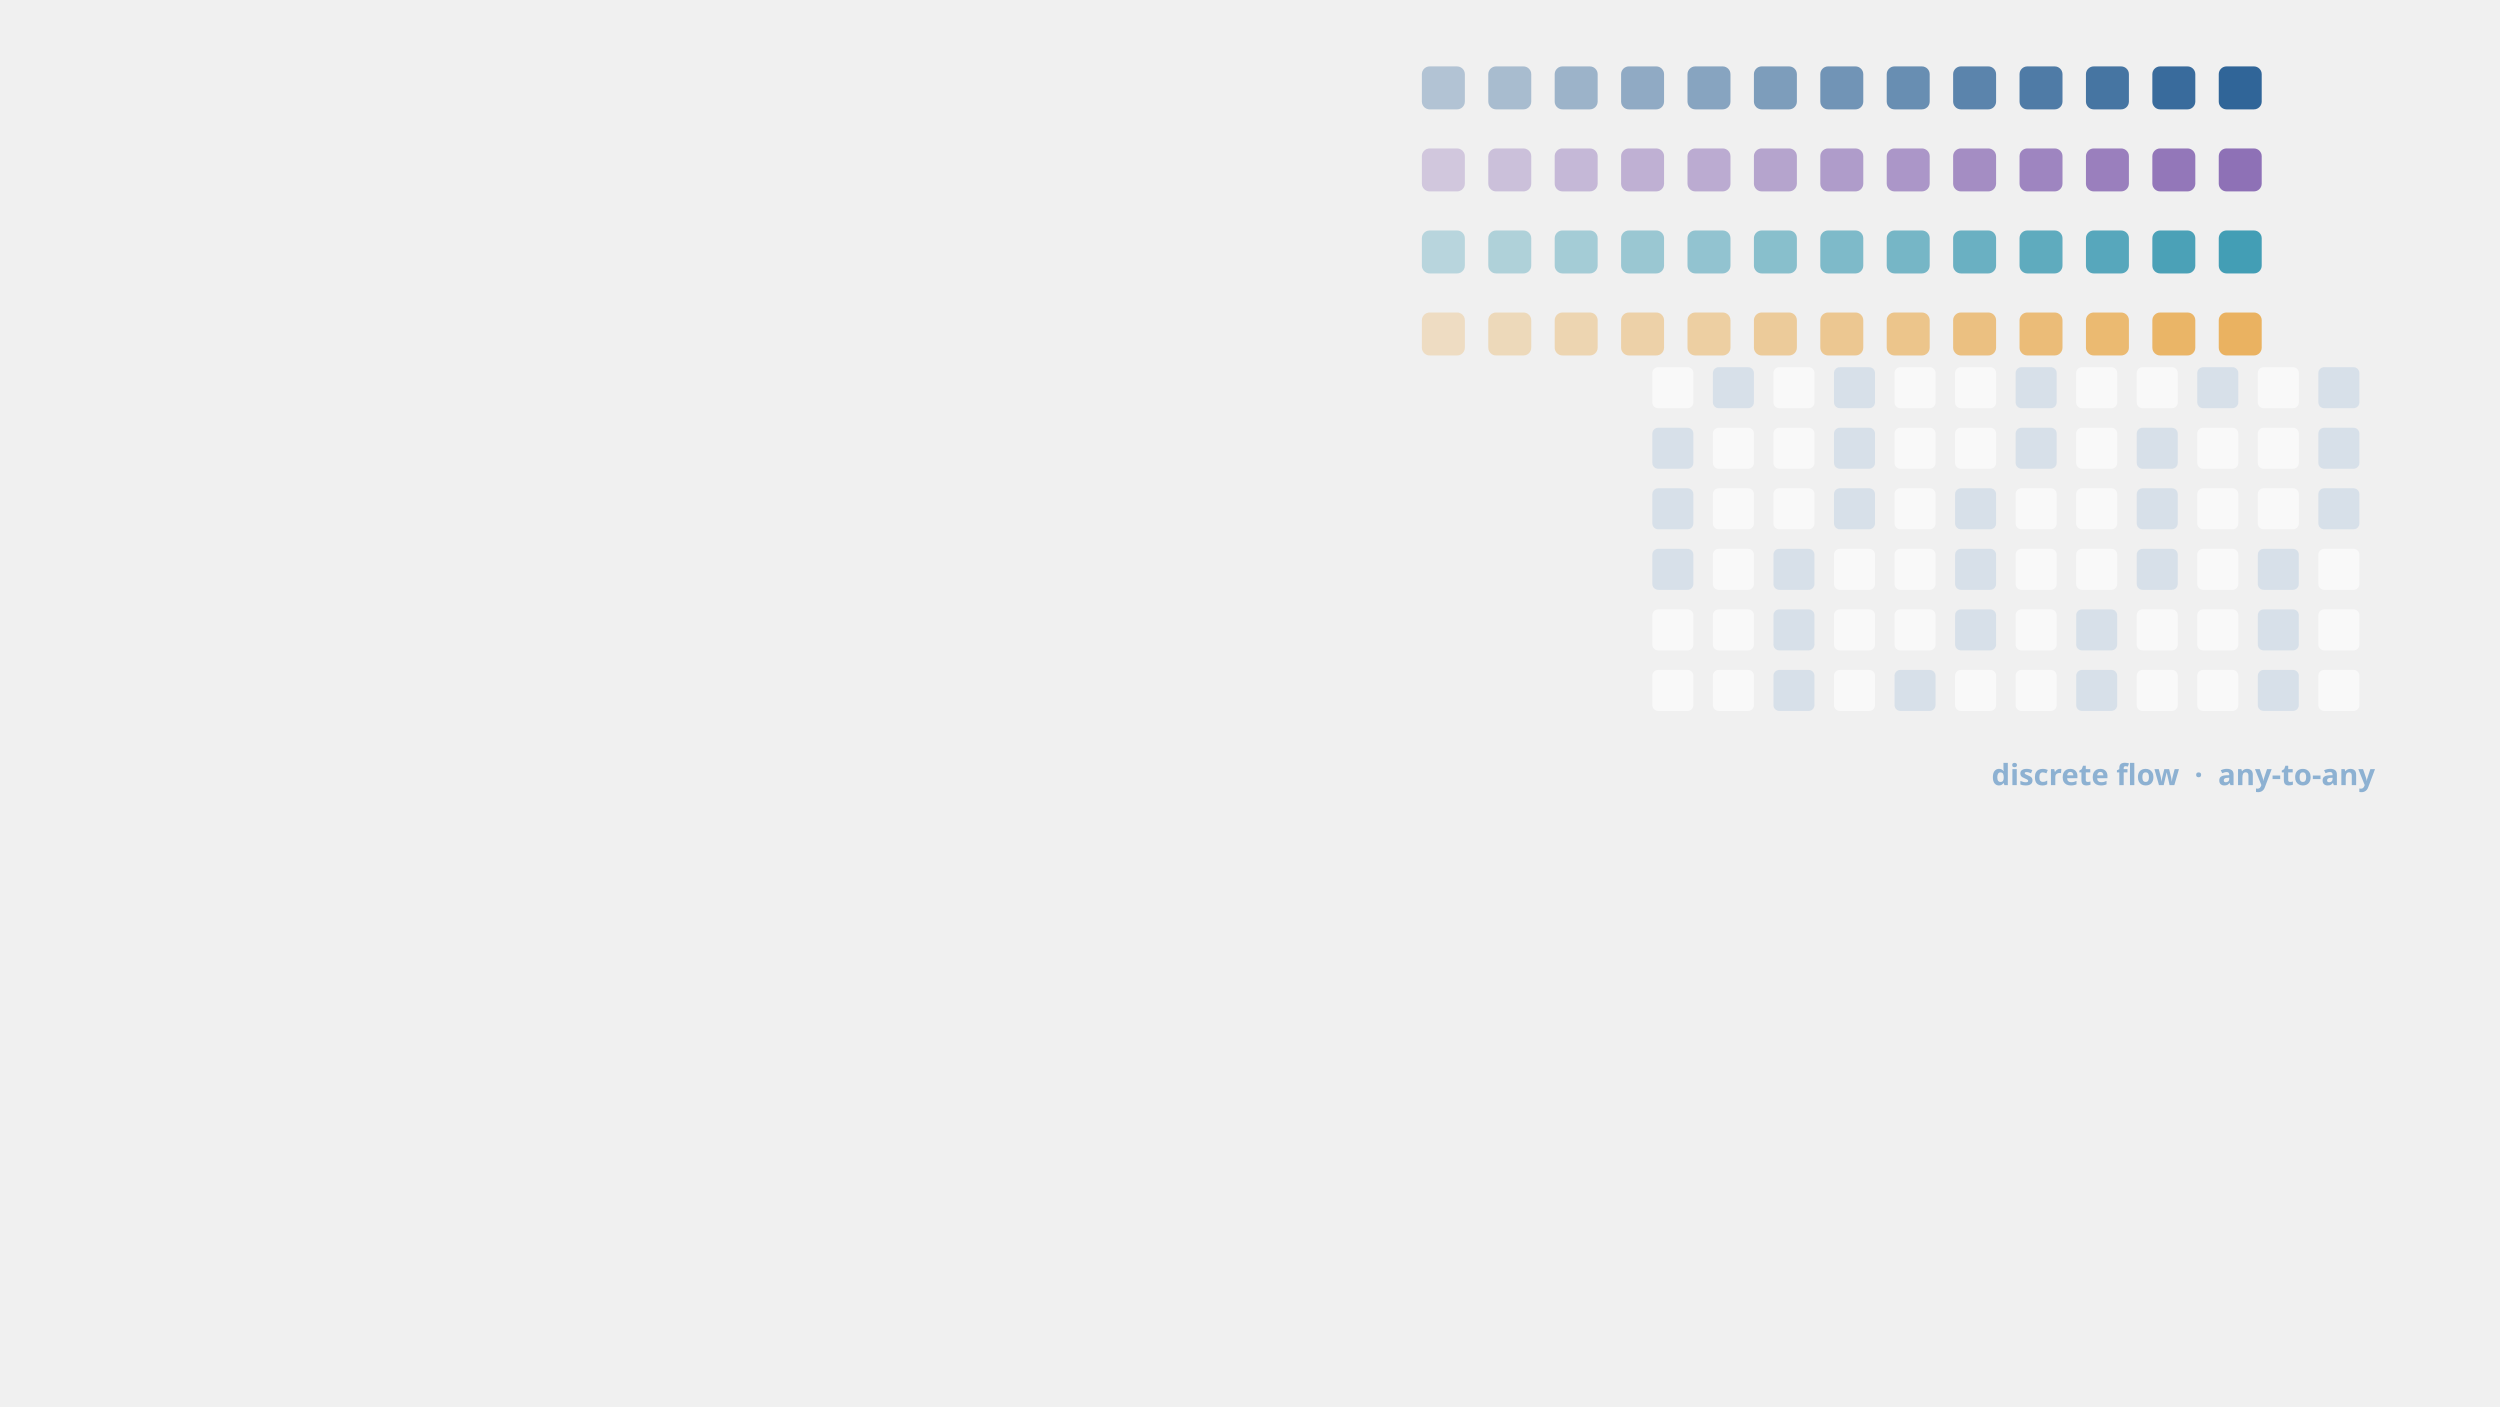
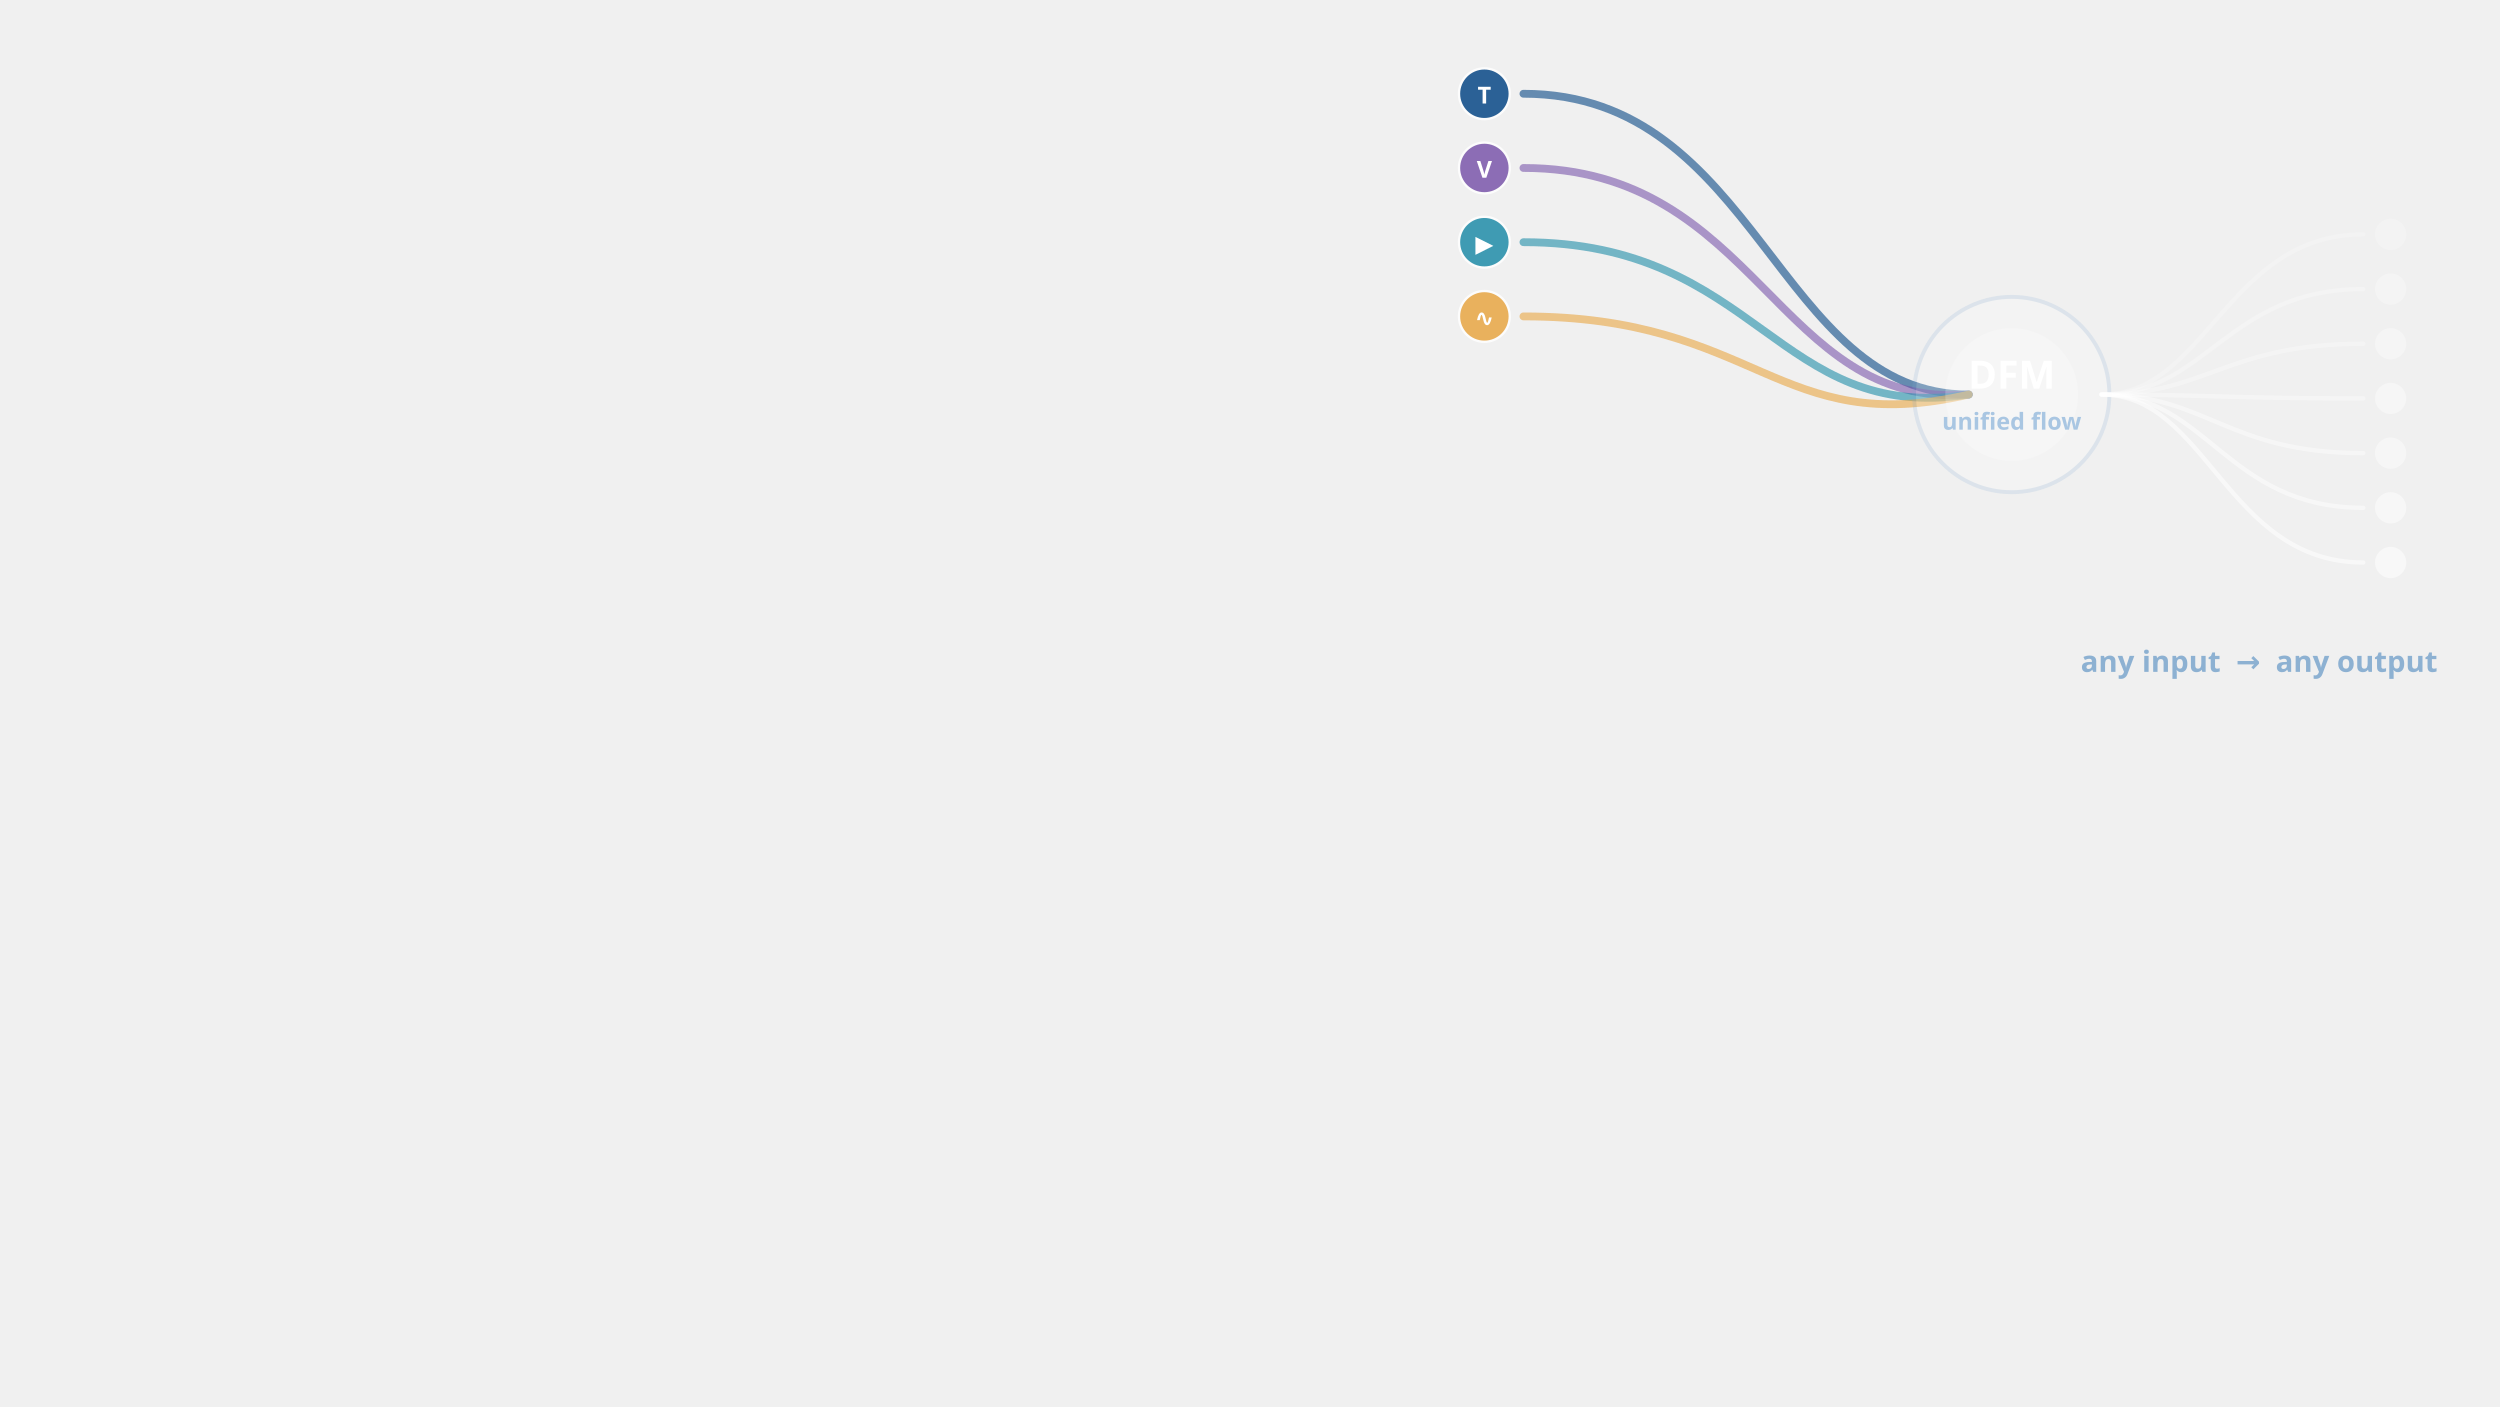
<svg xmlns="http://www.w3.org/2000/svg" width="1280" height="720" viewBox="0 0 1280 720">
-   <rect x="728" y="34" width="22" height="22" rx="4" ry="4" fill="#004282" opacity="0.26" />
-   <rect x="762" y="34" width="22" height="22" rx="4" ry="4" fill="#004282" opacity="0.3" />
-   <rect x="796" y="34" width="22" height="22" rx="4" ry="4" fill="#004282" opacity="0.35" />
-   <rect x="830" y="34" width="22" height="22" rx="4" ry="4" fill="#004282" opacity="0.4" />
-   <rect x="864" y="34" width="22" height="22" rx="4" ry="4" fill="#004282" opacity="0.44" />
-   <rect x="898" y="34" width="22" height="22" rx="4" ry="4" fill="#004282" opacity="0.48" />
-   <rect x="932" y="34" width="22" height="22" rx="4" ry="4" fill="#004282" opacity="0.53" />
-   <rect x="966" y="34" width="22" height="22" rx="4" ry="4" fill="#004282" opacity="0.57" />
-   <rect x="1000" y="34" width="22" height="22" rx="4" ry="4" fill="#004282" opacity="0.62" />
-   <rect x="1034" y="34" width="22" height="22" rx="4" ry="4" fill="#004282" opacity="0.67" />
-   <rect x="1068" y="34" width="22" height="22" rx="4" ry="4" fill="#004282" opacity="0.71" />
-   <rect x="1102" y="34" width="22" height="22" rx="4" ry="4" fill="#004282" opacity="0.76" />
-   <rect x="1136" y="34" width="22" height="22" rx="4" ry="4" fill="#004282" opacity="0.8" />
-   <rect x="728" y="76" width="22" height="22" rx="4" ry="4" fill="#7651A8" opacity="0.26" />
-   <rect x="762" y="76" width="22" height="22" rx="4" ry="4" fill="#7651A8" opacity="0.3" />
-   <rect x="796" y="76" width="22" height="22" rx="4" ry="4" fill="#7651A8" opacity="0.35" />
-   <rect x="830" y="76" width="22" height="22" rx="4" ry="4" fill="#7651A8" opacity="0.4" />
-   <rect x="864" y="76" width="22" height="22" rx="4" ry="4" fill="#7651A8" opacity="0.44" />
-   <rect x="898" y="76" width="22" height="22" rx="4" ry="4" fill="#7651A8" opacity="0.48" />
-   <rect x="932" y="76" width="22" height="22" rx="4" ry="4" fill="#7651A8" opacity="0.53" />
-   <rect x="966" y="76" width="22" height="22" rx="4" ry="4" fill="#7651A8" opacity="0.57" />
-   <rect x="1000" y="76" width="22" height="22" rx="4" ry="4" fill="#7651A8" opacity="0.62" />
-   <rect x="1034" y="76" width="22" height="22" rx="4" ry="4" fill="#7651A8" opacity="0.67" />
-   <rect x="1068" y="76" width="22" height="22" rx="4" ry="4" fill="#7651A8" opacity="0.71" />
-   <rect x="1102" y="76" width="22" height="22" rx="4" ry="4" fill="#7651A8" opacity="0.76" />
-   <rect x="1136" y="76" width="22" height="22" rx="4" ry="4" fill="#7651A8" opacity="0.8" />
-   <rect x="728" y="118" width="22" height="22" rx="4" ry="4" fill="#1889A6" opacity="0.26" />
-   <rect x="762" y="118" width="22" height="22" rx="4" ry="4" fill="#1889A6" opacity="0.3" />
-   <rect x="796" y="118" width="22" height="22" rx="4" ry="4" fill="#1889A6" opacity="0.35" />
-   <rect x="830" y="118" width="22" height="22" rx="4" ry="4" fill="#1889A6" opacity="0.4" />
-   <rect x="864" y="118" width="22" height="22" rx="4" ry="4" fill="#1889A6" opacity="0.44" />
-   <rect x="898" y="118" width="22" height="22" rx="4" ry="4" fill="#1889A6" opacity="0.48" />
-   <rect x="932" y="118" width="22" height="22" rx="4" ry="4" fill="#1889A6" opacity="0.53" />
-   <rect x="966" y="118" width="22" height="22" rx="4" ry="4" fill="#1889A6" opacity="0.57" />
-   <rect x="1000" y="118" width="22" height="22" rx="4" ry="4" fill="#1889A6" opacity="0.62" />
-   <rect x="1034" y="118" width="22" height="22" rx="4" ry="4" fill="#1889A6" opacity="0.67" />
-   <rect x="1068" y="118" width="22" height="22" rx="4" ry="4" fill="#1889A6" opacity="0.71" />
-   <rect x="1102" y="118" width="22" height="22" rx="4" ry="4" fill="#1889A6" opacity="0.76" />
-   <rect x="1136" y="118" width="22" height="22" rx="4" ry="4" fill="#1889A6" opacity="0.8" />
-   <rect x="728" y="160" width="22" height="22" rx="4" ry="4" fill="#E8A33D" opacity="0.26" />
-   <rect x="762" y="160" width="22" height="22" rx="4" ry="4" fill="#E8A33D" opacity="0.3" />
-   <rect x="796" y="160" width="22" height="22" rx="4" ry="4" fill="#E8A33D" opacity="0.35" />
-   <rect x="830" y="160" width="22" height="22" rx="4" ry="4" fill="#E8A33D" opacity="0.4" />
-   <rect x="864" y="160" width="22" height="22" rx="4" ry="4" fill="#E8A33D" opacity="0.44" />
-   <rect x="898" y="160" width="22" height="22" rx="4" ry="4" fill="#E8A33D" opacity="0.48" />
-   <rect x="932" y="160" width="22" height="22" rx="4" ry="4" fill="#E8A33D" opacity="0.53" />
-   <rect x="966" y="160" width="22" height="22" rx="4" ry="4" fill="#E8A33D" opacity="0.57" />
-   <rect x="1000" y="160" width="22" height="22" rx="4" ry="4" fill="#E8A33D" opacity="0.62" />
-   <rect x="1034" y="160" width="22" height="22" rx="4" ry="4" fill="#E8A33D" opacity="0.67" />
-   <rect x="1068" y="160" width="22" height="22" rx="4" ry="4" fill="#E8A33D" opacity="0.71" />
-   <rect x="1102" y="160" width="22" height="22" rx="4" ry="4" fill="#E8A33D" opacity="0.76" />
-   <rect x="1136" y="160" width="22" height="22" rx="4" ry="4" fill="#E8A33D" opacity="0.8" />
-   <rect x="846" y="188" width="21" height="21" rx="3" ry="3" fill="#FFFFFF" opacity="0.62" />
-   <rect x="877" y="188" width="21" height="21" rx="3" ry="3" fill="#7FA8D2" opacity="0.22" />
-   <rect x="908" y="188" width="21" height="21" rx="3" ry="3" fill="#FFFFFF" opacity="0.62" />
-   <rect x="939" y="188" width="21" height="21" rx="3" ry="3" fill="#7FA8D2" opacity="0.22" />
-   <rect x="970" y="188" width="21" height="21" rx="3" ry="3" fill="#FFFFFF" opacity="0.62" />
-   <rect x="1001" y="188" width="21" height="21" rx="3" ry="3" fill="#FFFFFF" opacity="0.62" />
-   <rect x="1032" y="188" width="21" height="21" rx="3" ry="3" fill="#7FA8D2" opacity="0.22" />
-   <rect x="1063" y="188" width="21" height="21" rx="3" ry="3" fill="#FFFFFF" opacity="0.62" />
-   <rect x="1094" y="188" width="21" height="21" rx="3" ry="3" fill="#FFFFFF" opacity="0.62" />
-   <rect x="1125" y="188" width="21" height="21" rx="3" ry="3" fill="#7FA8D2" opacity="0.22" />
-   <rect x="1156" y="188" width="21" height="21" rx="3" ry="3" fill="#FFFFFF" opacity="0.62" />
-   <rect x="1187" y="188" width="21" height="21" rx="3" ry="3" fill="#7FA8D2" opacity="0.22" />
-   <rect x="846" y="219" width="21" height="21" rx="3" ry="3" fill="#7FA8D2" opacity="0.22" />
-   <rect x="877" y="219" width="21" height="21" rx="3" ry="3" fill="#FFFFFF" opacity="0.62" />
-   <rect x="908" y="219" width="21" height="21" rx="3" ry="3" fill="#FFFFFF" opacity="0.62" />
-   <rect x="939" y="219" width="21" height="21" rx="3" ry="3" fill="#7FA8D2" opacity="0.22" />
-   <rect x="970" y="219" width="21" height="21" rx="3" ry="3" fill="#FFFFFF" opacity="0.62" />
-   <rect x="1001" y="219" width="21" height="21" rx="3" ry="3" fill="#FFFFFF" opacity="0.62" />
-   <rect x="1032" y="219" width="21" height="21" rx="3" ry="3" fill="#7FA8D2" opacity="0.22" />
-   <rect x="1063" y="219" width="21" height="21" rx="3" ry="3" fill="#FFFFFF" opacity="0.62" />
-   <rect x="1094" y="219" width="21" height="21" rx="3" ry="3" fill="#7FA8D2" opacity="0.22" />
-   <rect x="1125" y="219" width="21" height="21" rx="3" ry="3" fill="#FFFFFF" opacity="0.62" />
-   <rect x="1156" y="219" width="21" height="21" rx="3" ry="3" fill="#FFFFFF" opacity="0.62" />
-   <rect x="1187" y="219" width="21" height="21" rx="3" ry="3" fill="#7FA8D2" opacity="0.22" />
-   <rect x="846" y="250" width="21" height="21" rx="3" ry="3" fill="#7FA8D2" opacity="0.22" />
-   <rect x="877" y="250" width="21" height="21" rx="3" ry="3" fill="#FFFFFF" opacity="0.62" />
-   <rect x="908" y="250" width="21" height="21" rx="3" ry="3" fill="#FFFFFF" opacity="0.62" />
-   <rect x="939" y="250" width="21" height="21" rx="3" ry="3" fill="#7FA8D2" opacity="0.22" />
-   <rect x="970" y="250" width="21" height="21" rx="3" ry="3" fill="#FFFFFF" opacity="0.62" />
-   <rect x="1001" y="250" width="21" height="21" rx="3" ry="3" fill="#7FA8D2" opacity="0.22" />
-   <rect x="1032" y="250" width="21" height="21" rx="3" ry="3" fill="#FFFFFF" opacity="0.62" />
-   <rect x="1063" y="250" width="21" height="21" rx="3" ry="3" fill="#FFFFFF" opacity="0.62" />
-   <rect x="1094" y="250" width="21" height="21" rx="3" ry="3" fill="#7FA8D2" opacity="0.22" />
-   <rect x="1125" y="250" width="21" height="21" rx="3" ry="3" fill="#FFFFFF" opacity="0.62" />
-   <rect x="1156" y="250" width="21" height="21" rx="3" ry="3" fill="#FFFFFF" opacity="0.62" />
-   <rect x="1187" y="250" width="21" height="21" rx="3" ry="3" fill="#7FA8D2" opacity="0.22" />
-   <rect x="846" y="281" width="21" height="21" rx="3" ry="3" fill="#7FA8D2" opacity="0.22" />
-   <rect x="877" y="281" width="21" height="21" rx="3" ry="3" fill="#FFFFFF" opacity="0.62" />
-   <rect x="908" y="281" width="21" height="21" rx="3" ry="3" fill="#7FA8D2" opacity="0.22" />
-   <rect x="939" y="281" width="21" height="21" rx="3" ry="3" fill="#FFFFFF" opacity="0.62" />
-   <rect x="970" y="281" width="21" height="21" rx="3" ry="3" fill="#FFFFFF" opacity="0.62" />
-   <rect x="1001" y="281" width="21" height="21" rx="3" ry="3" fill="#7FA8D2" opacity="0.22" />
-   <rect x="1032" y="281" width="21" height="21" rx="3" ry="3" fill="#FFFFFF" opacity="0.62" />
-   <rect x="1063" y="281" width="21" height="21" rx="3" ry="3" fill="#FFFFFF" opacity="0.62" />
-   <rect x="1094" y="281" width="21" height="21" rx="3" ry="3" fill="#7FA8D2" opacity="0.22" />
-   <rect x="1125" y="281" width="21" height="21" rx="3" ry="3" fill="#FFFFFF" opacity="0.62" />
-   <rect x="1156" y="281" width="21" height="21" rx="3" ry="3" fill="#7FA8D2" opacity="0.22" />
-   <rect x="1187" y="281" width="21" height="21" rx="3" ry="3" fill="#FFFFFF" opacity="0.62" />
-   <rect x="846" y="312" width="21" height="21" rx="3" ry="3" fill="#FFFFFF" opacity="0.62" />
-   <rect x="877" y="312" width="21" height="21" rx="3" ry="3" fill="#FFFFFF" opacity="0.62" />
-   <rect x="908" y="312" width="21" height="21" rx="3" ry="3" fill="#7FA8D2" opacity="0.22" />
-   <rect x="939" y="312" width="21" height="21" rx="3" ry="3" fill="#FFFFFF" opacity="0.62" />
-   <rect x="970" y="312" width="21" height="21" rx="3" ry="3" fill="#FFFFFF" opacity="0.62" />
-   <rect x="1001" y="312" width="21" height="21" rx="3" ry="3" fill="#7FA8D2" opacity="0.22" />
-   <rect x="1032" y="312" width="21" height="21" rx="3" ry="3" fill="#FFFFFF" opacity="0.62" />
-   <rect x="1063" y="312" width="21" height="21" rx="3" ry="3" fill="#7FA8D2" opacity="0.22" />
-   <rect x="1094" y="312" width="21" height="21" rx="3" ry="3" fill="#FFFFFF" opacity="0.62" />
-   <rect x="1125" y="312" width="21" height="21" rx="3" ry="3" fill="#FFFFFF" opacity="0.62" />
-   <rect x="1156" y="312" width="21" height="21" rx="3" ry="3" fill="#7FA8D2" opacity="0.22" />
-   <rect x="1187" y="312" width="21" height="21" rx="3" ry="3" fill="#FFFFFF" opacity="0.62" />
-   <rect x="846" y="343" width="21" height="21" rx="3" ry="3" fill="#FFFFFF" opacity="0.62" />
-   <rect x="877" y="343" width="21" height="21" rx="3" ry="3" fill="#FFFFFF" opacity="0.62" />
-   <rect x="908" y="343" width="21" height="21" rx="3" ry="3" fill="#7FA8D2" opacity="0.22" />
-   <rect x="939" y="343" width="21" height="21" rx="3" ry="3" fill="#FFFFFF" opacity="0.62" />
-   <rect x="970" y="343" width="21" height="21" rx="3" ry="3" fill="#7FA8D2" opacity="0.22" />
-   <rect x="1001" y="343" width="21" height="21" rx="3" ry="3" fill="#FFFFFF" opacity="0.62" />
-   <rect x="1032" y="343" width="21" height="21" rx="3" ry="3" fill="#FFFFFF" opacity="0.62" />
-   <rect x="1063" y="343" width="21" height="21" rx="3" ry="3" fill="#7FA8D2" opacity="0.22" />
-   <rect x="1094" y="343" width="21" height="21" rx="3" ry="3" fill="#FFFFFF" opacity="0.62" />
-   <rect x="1125" y="343" width="21" height="21" rx="3" ry="3" fill="#FFFFFF" opacity="0.62" />
-   <rect x="1156" y="343" width="21" height="21" rx="3" ry="3" fill="#7FA8D2" opacity="0.22" />
-   <rect x="1187" y="343" width="21" height="21" rx="3" ry="3" fill="#FFFFFF" opacity="0.62" />
-   <text x="1216" y="402" font-family="Calibri" font-size="15" font-weight="bold" fill="#8DB1D2" text-anchor="end" xml:space="preserve">discrete flow  ·  any-to-any</text>
+   <circle cx="760" cy="48" r="13" fill="#004282" stroke="#FFFFFF" stroke-width="1.2" opacity="0.82" />
+   <text x="760" y="53" font-family="Calibri" font-size="12" font-weight="bold" fill="#FFFFFF" text-anchor="middle" xml:space="preserve">T</text>
+   <path d="M 780 48 C 900 48, 910 202.0, 1008 202" stroke="#004282" stroke-width="4" fill="none" stroke-linecap="round" opacity="0.58" />
+   <circle cx="760" cy="86" r="13" fill="#7651A8" stroke="#FFFFFF" stroke-width="1.2" opacity="0.82" />
+   <text x="760" y="91" font-family="Calibri" font-size="12" font-weight="bold" fill="#FFFFFF" text-anchor="middle" xml:space="preserve">V</text>
+   <path d="M 780 86 C 900 86, 910 209.6, 1008 202" stroke="#7651A8" stroke-width="4" fill="none" stroke-linecap="round" opacity="0.58" />
+   <circle cx="760" cy="124" r="13" fill="#1889A6" stroke="#FFFFFF" stroke-width="1.2" opacity="0.82" />
+   <text x="760" y="129" font-family="Calibri" font-size="12" font-weight="bold" fill="#FFFFFF" text-anchor="middle" xml:space="preserve">▶</text>
+   <path d="M 780 124 C 900 124, 910 217.2, 1008 202" stroke="#1889A6" stroke-width="4" fill="none" stroke-linecap="round" opacity="0.58" />
+   <circle cx="760" cy="162" r="13" fill="#E8A33D" stroke="#FFFFFF" stroke-width="1.2" opacity="0.82" />
+   <text x="760" y="167" font-family="Calibri" font-size="12" font-weight="bold" fill="#FFFFFF" text-anchor="middle" xml:space="preserve">∿</text>
+   <path d="M 780 162 C 900 162, 910 224.8, 1008 202" stroke="#E8A33D" stroke-width="4" fill="none" stroke-linecap="round" opacity="0.58" />
+   <circle cx="1030" cy="202" r="50" fill="#FFFFFF" stroke="#7FA8D2" stroke-width="2" opacity="0.18" />
+   <circle cx="1030" cy="202" r="34" fill="#FFFFFF" opacity="0.22" />
+   <text x="1030" y="199" font-family="Calibri" font-size="20" font-weight="bold" fill="#FFFFFF" text-anchor="middle" xml:space="preserve">DFM</text>
+   <text x="1030" y="220" font-family="Calibri" font-size="12" font-weight="bold" fill="#A9C6E2" text-anchor="middle" xml:space="preserve">unified flow</text>
+   <path d="M 1076 202 C 1130 202, 1140 120, 1210 120" stroke="#FFFFFF" stroke-width="2.2" fill="none" stroke-linecap="round" opacity="0.18" />
+   <circle cx="1224" cy="120" r="8" fill="#FFFFFF" opacity="0.22" />
+   <path d="M 1076 202 C 1130 202, 1140 148, 1210 148" stroke="#FFFFFF" stroke-width="2.2" fill="none" stroke-linecap="round" opacity="0.24" />
+   <circle cx="1224" cy="148" r="8" fill="#FFFFFF" opacity="0.27" />
+   <path d="M 1076 202 C 1130 202, 1140 176, 1210 176" stroke="#FFFFFF" stroke-width="2.2" fill="none" stroke-linecap="round" opacity="0.3" />
+   <circle cx="1224" cy="176" r="8" fill="#FFFFFF" opacity="0.32" />
+   <path d="M 1076 202 C 1130 202, 1140 204, 1210 204" stroke="#FFFFFF" stroke-width="2.2" fill="none" stroke-linecap="round" opacity="0.36" />
+   <circle cx="1224" cy="204" r="8" fill="#FFFFFF" opacity="0.37" />
+   <path d="M 1076 202 C 1130 202, 1140 232, 1210 232" stroke="#FFFFFF" stroke-width="2.2" fill="none" stroke-linecap="round" opacity="0.42" />
+   <circle cx="1224" cy="232" r="8" fill="#FFFFFF" opacity="0.42" />
+   <path d="M 1076 202 C 1130 202, 1140 260, 1210 260" stroke="#FFFFFF" stroke-width="2.2" fill="none" stroke-linecap="round" opacity="0.48" />
+   <circle cx="1224" cy="260" r="8" fill="#FFFFFF" opacity="0.47" />
+   <path d="M 1076 202 C 1130 202, 1140 288, 1210 288" stroke="#FFFFFF" stroke-width="2.2" fill="none" stroke-linecap="round" opacity="0.54" />
+   <circle cx="1224" cy="288" r="8" fill="#FFFFFF" opacity="0.52" />
+   <text x="1248" y="344" font-family="Calibri" font-size="15" font-weight="bold" fill="#8DB1D2" text-anchor="end" xml:space="preserve">any input  →  any output</text>
</svg>
